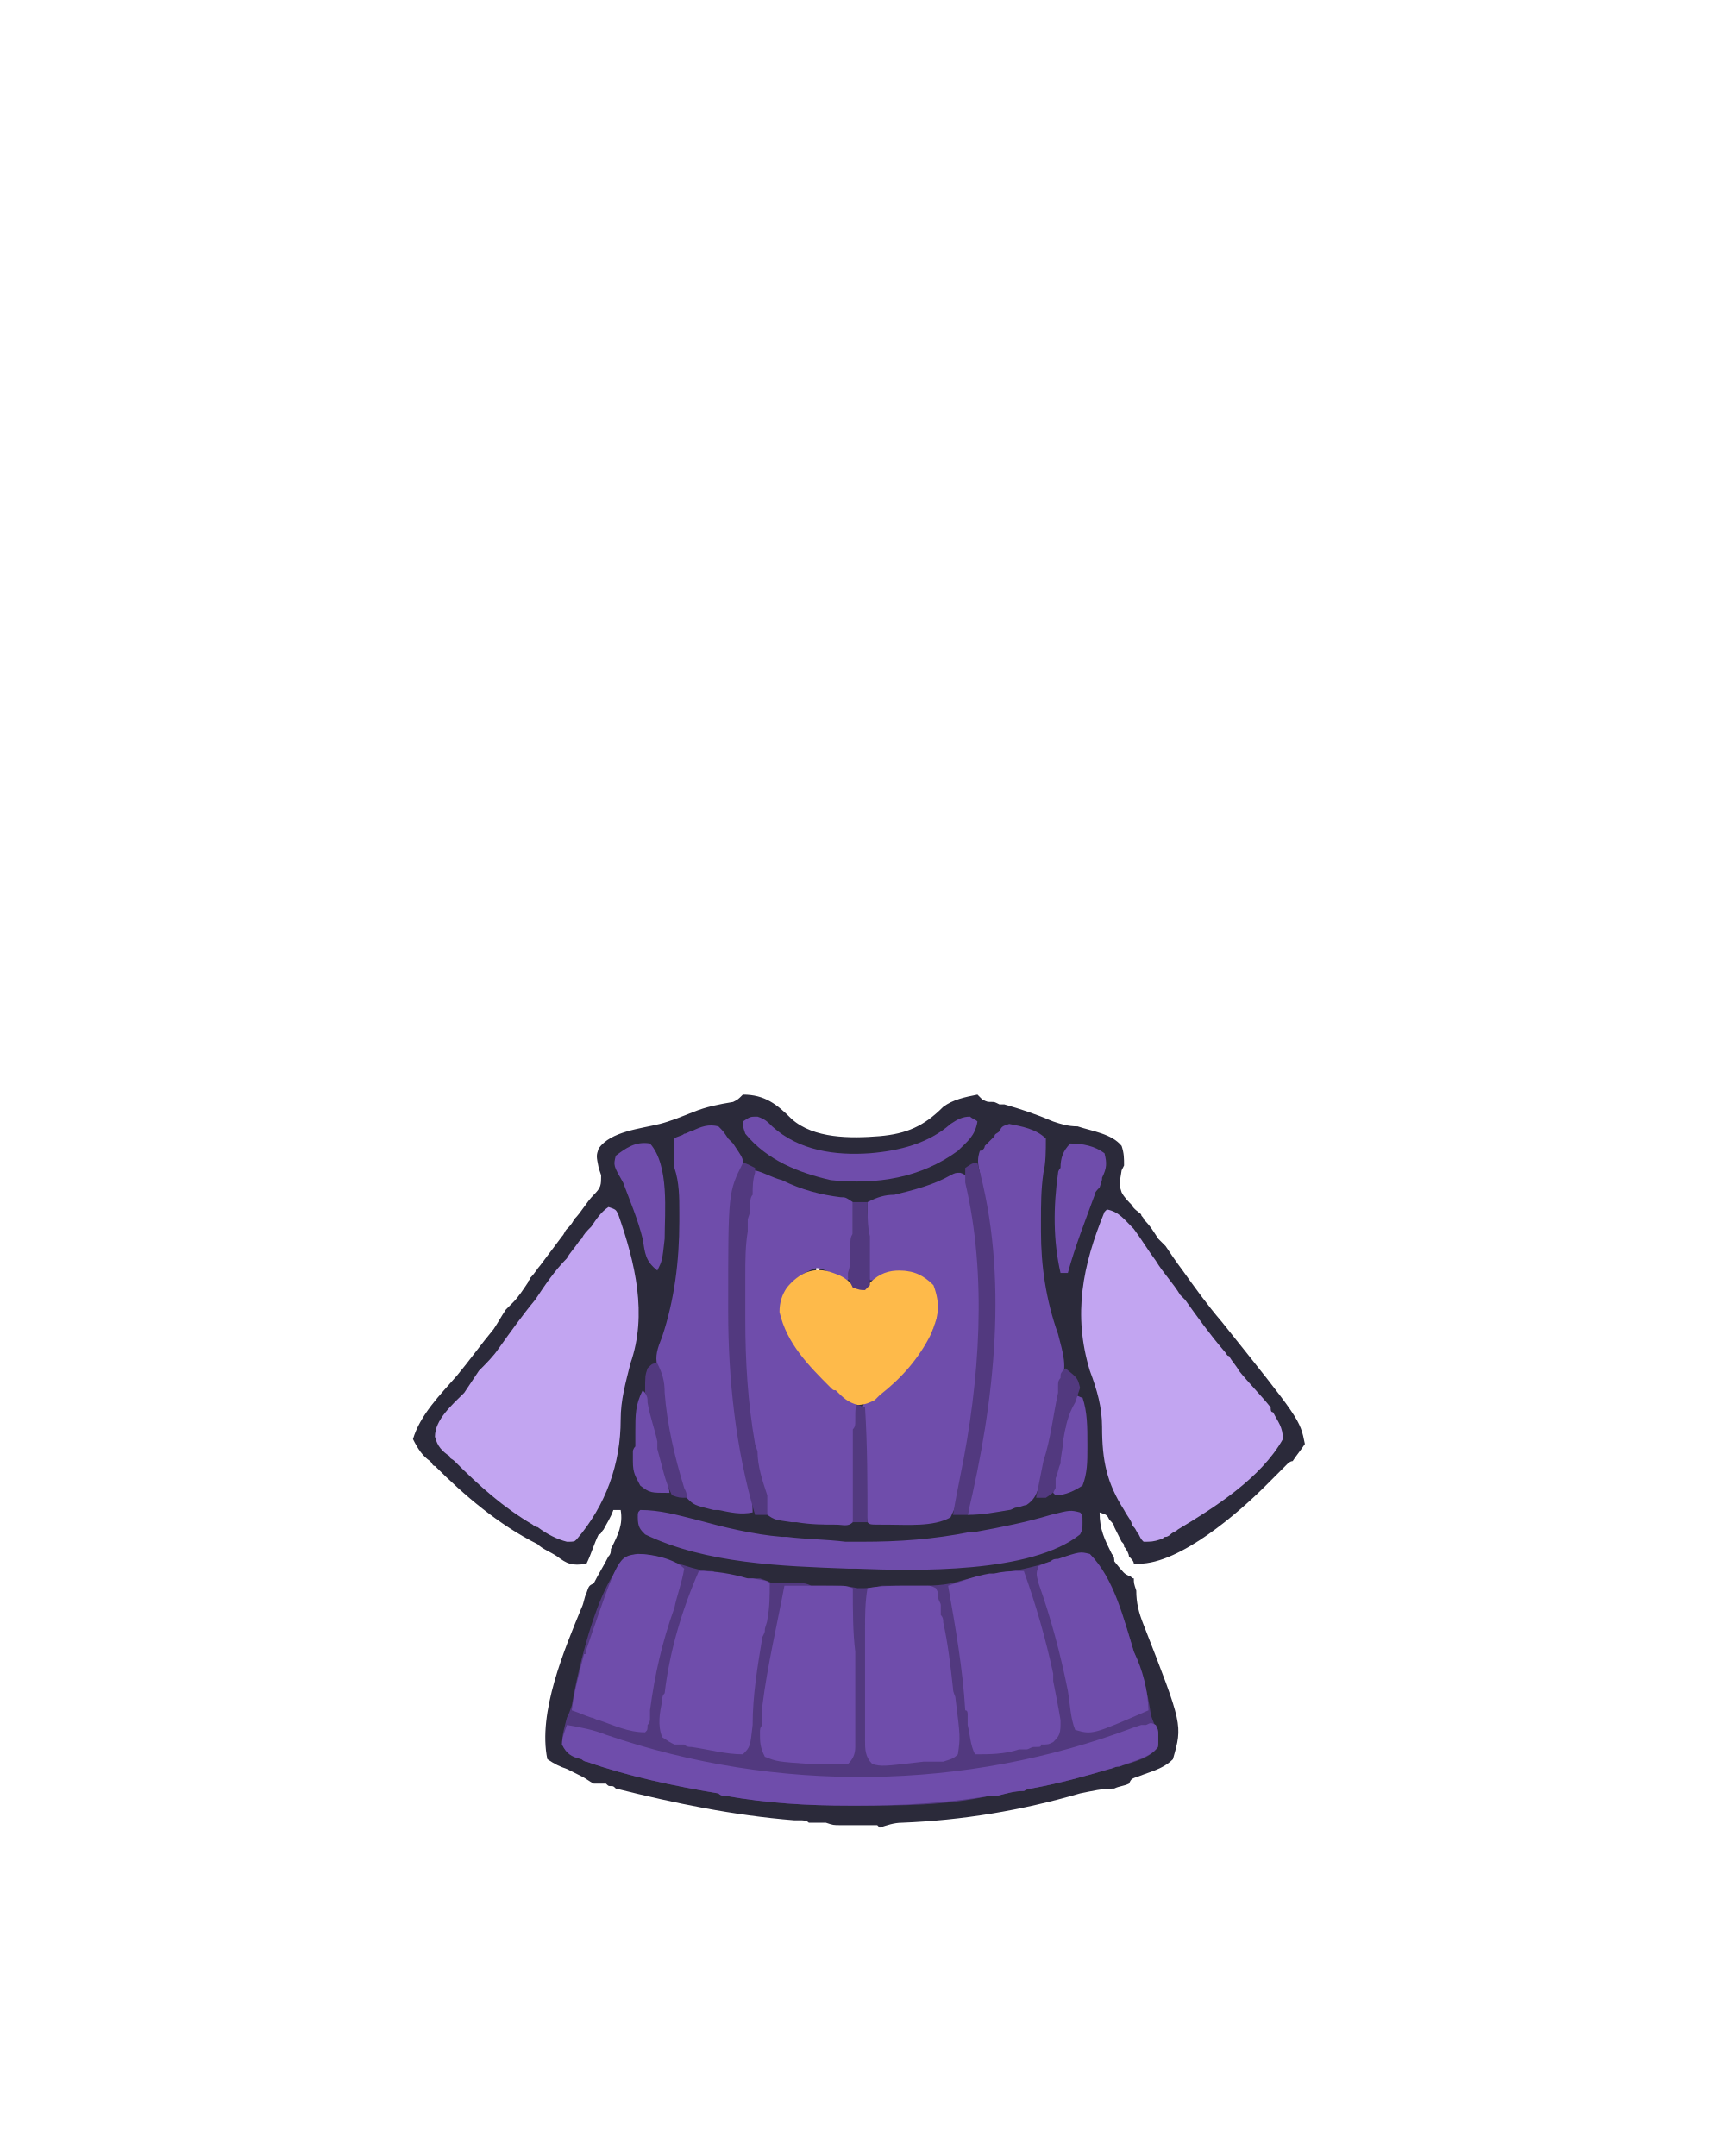
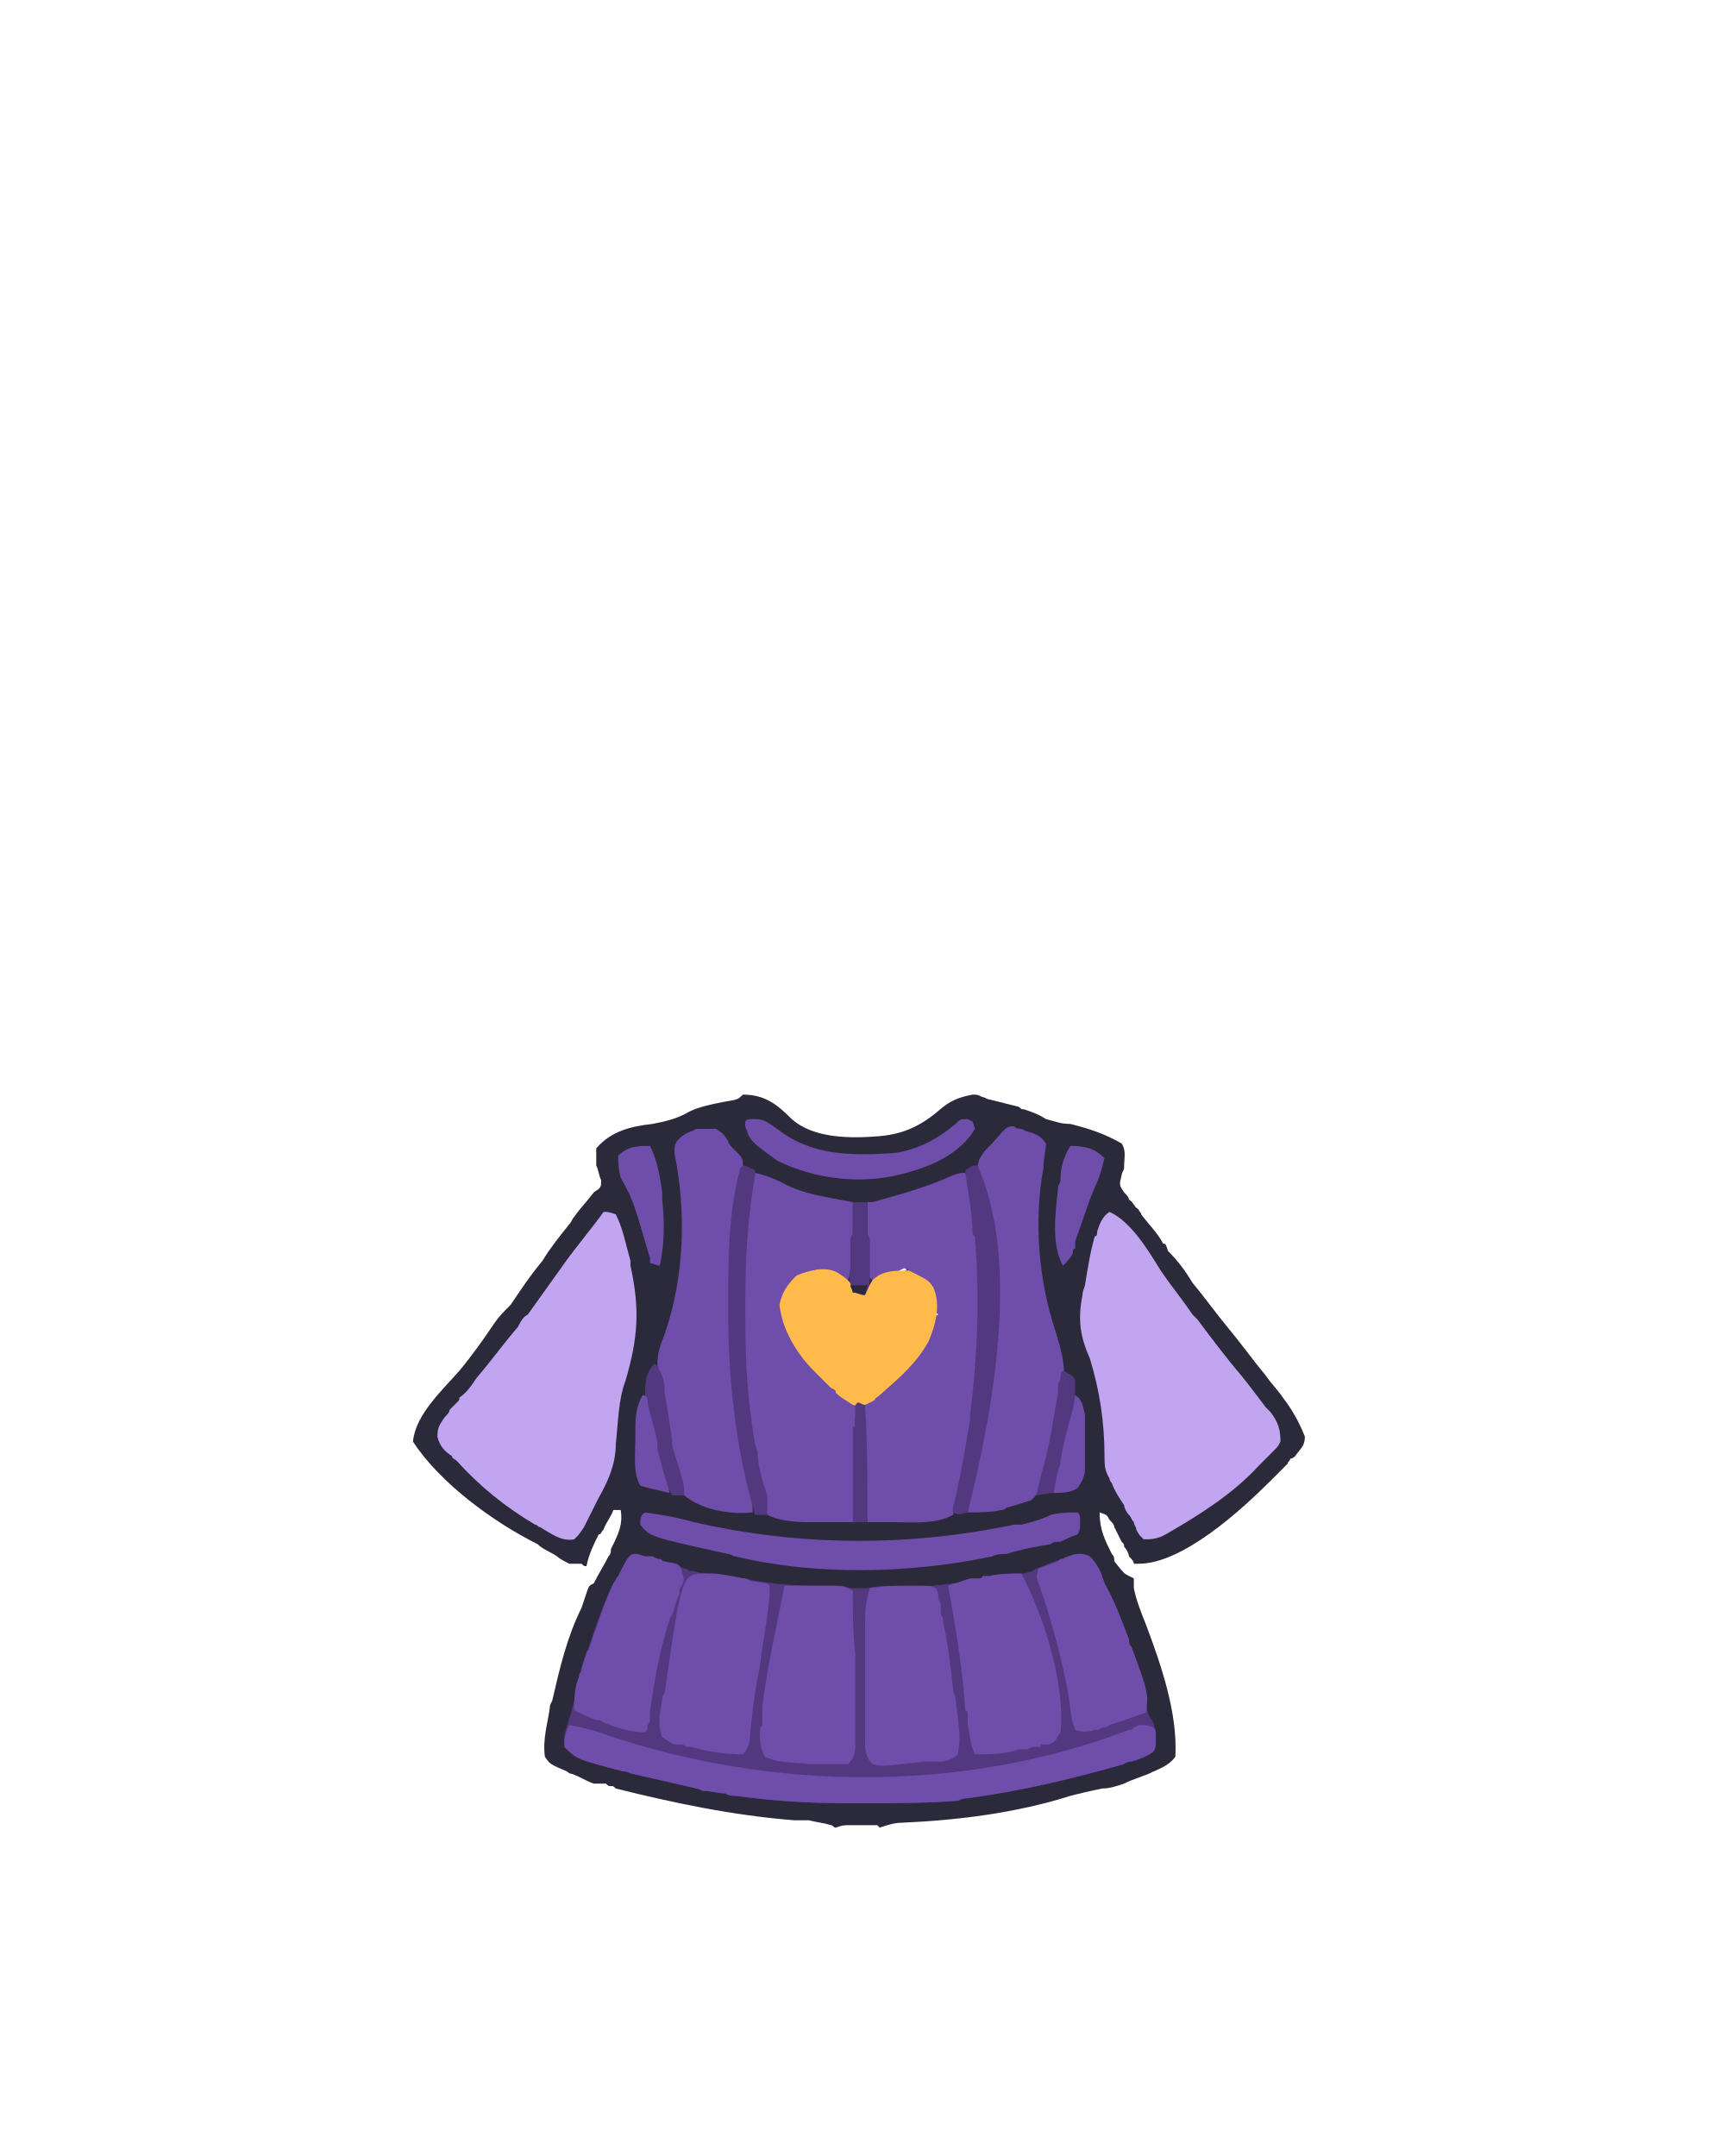
<svg xmlns="http://www.w3.org/2000/svg" viewBox="0 0 705.9 882.4">
-   <path fill="#2b2a3a" d="M304 448c9 0 14 4 20 10 9 8 24 8 36 7 11-1 18-4 26-12 4-3 9-4 14-5l2 2c2 1 2 1 4 1 1 0 1 0 3 1h2c7 2 13 4 20 7 3 1 6 2 10 2 6 2 14 3 18 8 1 3 1 5 1 8l-1 2c-1 6-1 6 0 9 1 2 3 4 4 5 1 2 3 3 4 4 0 1 1 1 1 2 3 3 4 5 6 8l3 3c2 3 4 6 7 10 5 7 10 14 16 21 32 40 32 40 34 50-2 3-3 4-5 7-1 0-2 1-2 1l-3 3-6 6c-11 11-35 32-52 32h-2c0-1-1-2-2-3 0-1-1-3-2-4 0-1 0-1-1-2l-3-6c0-1-1-2-2-3-1-2-1-2-4-3 0 7 2 11 5 17 1 1 1 2 1 3 4 5 4 5 6 6 1 0 1 1 2 1 0 2 0 2 1 5 0 5 1 9 3 14 16 41 16 41 12 55-4 4-9 5-14 7-3 1-3 1-4 3-2 1-4 1-6 2-5 0-9 1-14 2-24 7-48 11-73 12-3 0-6 1-9 2l-1-1h-15c-3 0-3 0-6-1h-7c-1-1-2-1-4-1h-2c-25-2-49-7-73-13-1-1-1-1-2-1s-1 0-2-1h-5c-2-1-3-2-5-3l-6-3c-3-1-5-2-8-4-4-19 7-45 14-62 1-2 1-4 2-6 1-3 1-3 3-4 2-4 4-7 6-11 1-1 1-2 1-3 3-6 5-10 4-16h-3c-1 3-3 6-4 8-1 1-1 2-2 2-2 4-3 8-5 12-6 1-8 0-12-3-3-2-6-3-8-5-16-8-30-20-42-32-1 0-1-1-2-2-3-2-5-5-7-9 3-10 11-18 18-26 5-6 10-13 15-19 2-3 3-5 5-8l3-3c2-2 4-5 6-8 0-1 1-1 1-2 2-2 3-4 4-5l9-12c1-1 1-2 2-3s2-2 3-4c3-3 5-7 8-10s3-4 3-8l-1-3c-1-5-1-5 0-8 5-7 17-8 25-10 4-1 9-3 14-5s10-3 16-4c2-1 2-1 4-3m30 70v3l2-2c-1 0-1-1-2-1m34 0v3c1 0 2-1 3-1 0-1-1-1-1-2zm15 19v3l2-2c-1 0-1-1-2-1" />
-   <path fill="#52397f" d="M261 636c7 0 13 3 20 5 3 1 7 2 10 2 1 0 1 0 2 1 2 0 4 0 6 1 2 0 4 0 6 1h6c3 1 3 1 5 2h12c1 0 2 0 4 1 14 0 14 0 19 1 4 0 6 0 10-1h14c6 0 12 0 18-2 7-2 14-3 21-4s13-3 20-5c4-2 8-2 12-2 9 12 14 26 18 40a106 106 0 0 1 7 26c1 3 2 5 3 7v6c-4 5-10 6-16 8-2 0-3 1-4 1-10 3-21 6-32 8-1 0-1 0-3 1-4 0-7 1-11 2h-3c-18 4-36 4-54 4h-3c-18 0-34-1-51-4-1 0-2 0-3-1-18-3-37-7-54-13-1 0-2-1-2-1-4-1-6-2-8-6 0-4 1-7 2-11 1-2 1-2 2-5 2-12 12-60 27-62" />
-   <path fill="#c2a5f1" d="M249 494c3 1 3 1 4 3 7 20 12 41 5 61-2 8-4 15-4 23 0 18-6 35-18 49-1 1-1 1-4 1q-6-1.5-12-6c-1 0-2-1-2-1-12-7-22-16-32-26-1-1-2-1-2-2-3-2-5-4-6-8 0-7 7-13 12-18l6-9c3-3 6-6 8-9 5-7 10-14 15-20 4-6 8-12 13-17 1-2 3-4 5-7l1-1c1-2 2-3 4-5 2-3 4-6 7-8m204 1c5 1 7 4 11 8 3 4 6 9 9 13 3 5 7 9 10 14l2 2c5 7 10 14 16 21 1 1 1 2 2 2 1 2 3 4 4 6 4 5 9 10 13 15 0 1 0 2 1 2 2 4 4 6 4 11-9 16-28 28-43 37-1 1-2 1-3 2 0 0-1 1-2 1s-1 1-2 1c-3 1-4 1-7 1-1-1-1-1-2-3-1-1-1-2-2-3 0 0-1-1-1-2-1-2-2-3-3-5-7-11-9-20-9-34 0-8-2-15-5-23-7-23-3-43 6-65z" />
-   <path fill="#6f4dab" d="M393 480c3 1 3 2 4 5 1 5 2 11 2 16v3c4 35 6 84-10 117-7 4-18 3-26 3h-2c-5 0-5 0-6-1-1-6-1-12-1-19 0-4 0-8-1-13-1-14-1-14 2-19 2-2 5-3 8-5 7-5 12-11 16-18 1-1 1-2 2-3 2-5 3-8 2-14-2-5-4-8-9-11-3-1-6-1-9 0-1 0-2 1-3 1-4 2-4 2-6 2-2-4-1-10-1-15v-17c4-2 7-3 11-3 8-2 16-4 23-8 2-1 2-1 4-1m-84-1c4 1 7 3 11 4 8 4 16 6 24 7 2 0 2 0 5 2v17c0 10 0 10-2 15-1 0-1 0-2-1-1 0-2-1-3-1s-1-1-2-1c-2-1-4-2-6-2-6 2-10 5-13 11-2 7 1 14 5 20 5 9 11 15 20 20 3 2 5 4 5 7 1 6 0 12-1 17v12c0 6 0 11-1 17-2 2-4 1-7 1-5 0-10 0-16-1h-2c-7-1-7-1-10-3l-2-6v-3c-1-2-1-3-1-4 0-2-1-3-1-4-4-23-6-45-6-68v-3c0-41 0-41 5-53" />
-   <path fill="#6f4dab" d="M413 460c5 1 11 2 15 6 0 5 0 10-1 14-1 7-1 13-1 20v4c0 14 2 28 7 42 2 8 4 13 1 21-1 4-1 8-2 11-1 10-3 19-6 28 0 1 0 2-1 3-1 3-2 5-5 7-1 0-3 1-4 1s-2 1-3 1c-6 1-11 2-17 2 1-6 1-13 3-19 8-40 9-81 2-121-1-4-1-6 0-9 1 0 2-1 2-2l2-2 2-2c0-1 1-1 2-2 1-2 1-2 4-3m-119 1c2 2 2 2 4 5l2 2c4 6 4 6 4 8s-1 3-1 4c-1 4-1 8-1 12-1 1-1 2-1 3-1 13-2 26-2 39v3c0 22 3 44 7 66 1 5 2 11 2 16-5 1-9 0-14-1h-2c-8-2-8-2-11-5-1-3-2-5-3-8 0-1 0-1-1-3-3-12-6-25-7-38 0-2 0-2-1-5-1-4 0-7 2-12 5-15 7-31 7-47v-4c0-6 0-12-2-18v-12c1-1 3-1 4-2 1 0 2-1 3-1 4-2 7-3 11-2m179 245c1 2 1 2 1 4v3c0 2 0 2-2 4-4 3-9 4-14 6-2 0-3 1-4 1-10 3-21 6-32 8-1 0-1 0-3 1-4 0-7 1-11 2h-3c-18 3-36 4-54 4h-3c-18 0-34-1-51-4-1 0-2 0-3-1-18-3-37-7-54-13-1 0-2-1-2-1-4-1-6-2-8-6 0-3 1-5 2-8 6 1 11 2 16 4 70 24 147 23 216-3l3-1h2c2-1 2-1 4 0" />
-   <path fill="#6f4dab" d="M419 643q7.5 21 12 42v3c1 5 2 10 3 16v2c0 4-1 5-3 7-2 1-2 1-5 1 0 1 0 1-3 1-1 0-2 1-3 1h-3c-6 2-12 2-18 2-2-4-2-8-3-12v-4c0-1 0-2-1-2-1-17-4-34-7-51 6-2 11-4 17-5h2c4-1 8-1 12-1" />
-   <path fill="#feba4a" d="M341 521c3 1 5 2 8 5l1 1c3 0 4 0 6-2 4-4 8-5 12-5 6 0 10 2 14 6 3 8 2 13-1 20-5 10-12 18-21 25l-2 2c-2 1-4 2-7 2-4-1-6-3-9-6-1 0-1 0-2-1-9-9-18-18-21-31 0-4 1-7 3-10 5-6 11-9 19-6" />
-   <path fill="#6f4dab" d="M286 643c7 0 13 1 20 3h2c6 1 6 1 7 2 0 5 0 10-1 15 0 1-1 3-1 4s0 1-1 3c-2 12-4 24-4 36-1 9-1 9-4 12-7 0-14-2-21-3-1 0-2 0-3-1h-4c-2-1-2-1-5-3-2-5-1-10 0-15 0-1 0-2 1-3 2-17 7-34 14-50m85 6h8c2 0 2 0 4 1 1 2 1 2 1 4 0 1 1 2 1 3v4c1 1 1 2 1 3 2 9 3 18 4 27 0 2 1 3 1 4 2 16 2 16 1 23-2 2-3 2-6 3h-8c-17 2-17 2-21 1-3-3-3-6-3-10v-45c0-6 0-11 1-17 5-1 11-1 16-1m-50 0h22c3 0 3 0 6 1 0 9 0 18 1 26v39c0 3-1 5-3 7h-15c-14-1-14-1-19-3-2-4-2-6-2-10 0-1 0-2 1-3v-8c2-16 6-33 9-49m125-13c10 10 14 27 18 40a59 59 0 0 1 6 24c-23 10-23 10-30 8-2-5-2-10-3-16-3-15-7-30-12-44-1-4-1-4 0-7 2-1 2-1 5-2 1-1 2-1 3-1 9-3 9-3 13-2m-185 0c6 0 15 2 19 6-1 6-3 11-4 16-5 14-8 27-10 42v3c0 1 0 2-1 3 0 2 0 2-1 3-7 0-13-3-19-5-1 0-2-1-3-1-3-1-5-2-8-3 1-8 3-15 5-23 1 0 1 0 1-2 13-38 13-38 21-39m1-18c8 0 15 2 23 4 11 3 23 6 35 7h2c8 1 16 1 24 2h7c15 0 29-1 44-4h2c11-2 21-4 31-7 8-2 8-2 12-1 1 1 1 1 1 4s0 3-1 5c-20 16-67 15-92 14h-3c-27-1-58-2-83-14-2-2-3-3-3-7 0-2 0-2 1-3m48-161c3 1 4 2 6 4 11 10 26 12 40 11 12-1 24-4 33-12 3-2 5-3 8-3 1 1 2 1 3 2-1 6-4 8-8 12-15 11-33 14-52 12-13-3-26-8-35-19-1-3-1-3-1-5 3-2 3-2 6-2" />
-   <path fill="#52397f" d="M400 476c13 46 7 98-4 144h-6c1-6 2-11 3-16 8-39 11-82 2-120v-6c3-2 3-2 5-2m-96 0c1 0 1 0 5 2v2c-1 3-1 6-1 9-1 1-1 3-1 4v3l-1 3v5c-1 6-1 12-1 18v18c0 17 1 34 4 51l1 3c0 6 2 12 4 18v8h-5c-8-27-11-56-11-83v-3c0-46 0-46 6-58" />
-   <path fill="#6f4dab" d="M438 468c5 0 10 1 14 4 1 4 1 6-1 10 0 1 0 1-1 4-1 1-2 2-2 3-4 11-8 21-11 32h-3c-3-13-3-27-1-41 0-1 1-2 1-2 0-4 1-7 4-10m-172 0c8 9 6 28 6 39-1 9-1 9-3 13-5-4-5-7-6-13-2-8-5-15-8-23-4-7-4-7-3-11 4-3 8-6 14-5m174 103c1 0 2 1 3 1 2 6 2 12 2 19v2c0 5 0 10-2 15-3 2-7 4-11 4l-1-1c1-8 2-16 4-23 0-2 1-3 1-4v-4c1 0 1 0 1-3 1-3 1-3 3-6m-177-2c3 3 4 5 5 9v4l1 4c0 1 1 2 1 3 1 7 3 15 4 22-8 0-8 0-12-3-2-4-3-5-3-10v-4s0-1 1-2v-6c0-7 0-11 3-17" />
-   <path fill="#52397f" d="M269 558c2 4 3 7 3 12 1 13 4 26 8 39 1 2 1 2 1 4-3 0-3 0-6-1-3-6-4-12-6-19v-3c-1-5-3-10-4-16 0-2 0-2-1-4 0-7 0-7 1-10 2-2 2-2 4-2m167 2c5 4 5 4 6 8l-2 6c-3 5-4 10-5 16 0 3-1 6-1 9-1 2-1 4-2 6v4c-1 2-1 2-4 4h-4l3-15c3-9 4-19 6-28v-3c0-1 0-2 1-3 0-2 0-2 2-4m-87-68h6c0 5 0 10 1 14v20l-2 2c-2 0-2 0-5-1l-2-4v-2c1-3 1-5 1-8v-4c0-1 0-3 1-4zm2 83c1 0 2 1 3 1 1 16 1 31 1 47h-6v-38c1-1 1-2 1-3 0-6 0-6 1-7" />
+   <path fill="#2b2a3a" d="M304 448c9 0 14 4 20 10 9 8 24 8 36 7 11-1 18-5 26-12 4-3 7-4 12-5 2 0 2 0 4 1 1 0 2 1 3 1l12 3c1 1 1 1 2 1 3 1 6 2 9 4 4 1 6 2 10 2 8 2 14 4 21 8 2 3 1 6 1 10 0 1-1 2-1 3-1 4-1 4 1 7 1 1 2 2 2 3 2 1 2 3 4 4 0 1 1 1 1 2 3 4 7 8 9 12 1 0 1 0 2 3 4 4 7 8 10 13 5 6 10 13 15 19s10 13 15 19c2 3 5 6 7 9a64 64 0 0 1 9 16c0 4-2 5-4 8 0 0-1 1-2 1 0 1-1 1-1 2l-3 3-4 4c-12 12-36 34-54 34h-2c0-1-1-2-2-3 0-1-1-3-2-4 0-1 0-1-1-2l-3-6c0-1-1-2-2-3-1-2-1-2-4-3 0 7 2 11 5 17 1 1 1 2 1 3 4 5 4 5 6 6l2 1v4c1 5 3 10 5 15 6 16 13 36 12 54-3 4-7 5-11 7-8 3-8 3-10 4-3 1-6 2-9 2-5 1-9 2-13 3-22 7-46 10-69 11-3 0-6 1-9 2l-1-1h-11c-3 0-3 0-6 1-1 0-1-1-2-1-3-1-5-1-9-2h-6c-25-2-49-7-73-13-1-1-1-1-2-1s-1 0-2-1h-5c-3-1-6-3-9-4-1 0-2-1-2-1-7-3-7-3-9-6-1-7 1-13 2-20 0-1 0-1 1-3 3-13 6-26 12-38l2-6c1-3 1-3 3-4 2-4 4-7 6-11 1-1 1-2 1-3 3-6 5-10 4-16h-3c-1 3-3 5-4 8-1 1-1 2-2 2-2 4-4 8-5 13-1 0-1 0-2-1h-5c-2-1-4-2-5-3-3-2-6-3-8-5-18-9-40-25-51-42 1-11 12-21 19-29 5-6 10-13 14-19 2-3 4-5 7-8 4-6 8-12 13-18 3-5 7-10 11-15 1-1 1-2 2-3 2-3 5-6 8-10 3-2 3-2 3-5-1-2-1-4-2-6v-7c6-7 14-9 23-10 5-1 10-2 15-5 4-2 9-3 14-4 6-1 6-1 8-3m30 70v3l2-2c-1 0-1-1-2-1m34 0v3c1 0 2-1 3-1 0-1-1-1-1-2zm15 19v3l2-2c-1 0-1-1-2-1" />
+   <path fill="#52397f" d="M264 637h3c4 2 9 3 13 5 1 0 1 0 2 1h2c2 1 5 1 8 1s5 1 8 1c12 3 23 4 35 4h7c3 0 3 0 6 1h7c4-1 9-1 13-1 12 1 23-1 34-3 10-2 10-2 14-2 3 0 5 0 8-2 3-1 7-3 11-4 1-1 2-1 3-1 3-1 5-1 8 0 2 2 4 5 5 8l1 3c4 7 7 15 10 23 0 1 0 2 1 3 6 16 6 16 6 24 1 4 1 4 3 7 1 4 1 6 1 10-2 4-7 5-10 6-1 0-1 0-3 1-21 6-42 11-64 14-1 0-2 0-4 1-12 1-24 1-37 1h-10c-15 0-29-1-44-3-1 0-3 0-4-1-3 0-6-1-9-1l-3-1-26-6c-1 0-2-1-4-1-19-5-19-5-24-10-1-4 1-8 2-12 1-2 1-4 2-7 1-7 3-14 5-20 1-1 1-2 1-2 3-9 6-18 10-26 1-1 1-2 2-3 5-10 5-10 11-8" />
+   <path fill="#c2a5f1" d="M247 496c2 0 2 0 5 1 3 6 4 12 6 19v2c4 18 3 30-2 47-3 8-3 17-4 26 0 8-3 15-7 22l-6 12c-2 3-2 3-4 5-5 1-9-2-14-5-1 0-1-1-2-1-12-7-23-16-32-26-1-1-2-1-2-2-3-2-5-4-6-8 0-4 1-5 3-8 1-1 2-2 2-3l3-3c1-1 1-1 1-2 3-2 5-5 7-8 6-7 11-14 17-21 1-2 2-4 4-5l15-21c5-7 11-14 16-21m207 0c9 4 16 16 21 24 4 6 9 12 13 18l2 2c6 8 12 16 18 23 4 5 7 9 10 13l2 2c3 4 4 7 4 12-1 2-1 2-3 4l-2 2-2 2-2 2c-10 11-24 20-38 28l-2 1c-3 1-4 1-7 1-2-2-2-2-3-4 0-1-1-2-1-3-1-1-1-2-2-3s-2-3-2-4c-2-3-4-6-5-9-1-1-1-2-1-2-2-3-2-6-2-9 0-14-2-27-6-40-4-9-5-16-3-26 0-1 0-1 1-4 1-6 2-13 4-20 1 0 1-1 1-2 1-3 2-6 5-8" />
+   <path fill="#6f4dab" d="M395 480c3 7 3 14 4 21v3c4 37 3 80-9 116-7 4-17 3-24 3h-11c-1-9-1-17-2-26v-5c-1-15-1-15 3-20 3-3 7-6 10-8 8-6 13-13 15-23 1-1 1-1 1-2l2-1-1-1c0-2-1-3-1-5-1-4-1-6-5-9l-2-1c-1-1-1-1-5-3l-4 2c-2 1-3 1-5 2h-2c-1 1-1 1-2 1-2-2-2-2-2-5v-27h2c11-3 22-6 33-11 3-1 3-1 5-1m-86 0c4 1 7 2 11 4 9 5 19 6 29 8v24c0 3-1 5-2 8-1 0-1-1-2-1-10-4-10-4-14-2-5 2-8 4-10 9-2 8 2 15 6 22 6 9 14 16 22 22 2 2 1 4 1 7v26c0 5 0 11-1 16h-15c-7 0-14 0-20-3-1-2-1-2-1-6-1-1-1-2-1-3 0-2-1-3-1-4v-2c-5-23-7-46-7-70v-3c0-43 0-43 5-52" />
+   <path fill="#6f4dab" d="M415 461c1 1 2 1 3 1l2 1c4 1 6 2 8 5 0 3-1 6-1 10-4 22-2 46 5 67 3 10 5 17 2 28-1 3-2 6-2 10-5 26-5 26-10 31-3 1-6 2-10 3 0 0-1 1-2 1-5 1-9 1-14 1 1-5 1-10 2-16 9-40 11-83 2-124 0-4 1-5 3-8l2-2 1-1c6-7 6-7 9-7m-122 1c3 2 3 2 5 5 0 1 1 2 2 3 4 4 4 4 4 7v2c0 1-1 2-1 3v2c-6 40-5 80 3 119 1 5 2 11 2 16-9 1-21-1-28-7l-2-6c0-1 0-2-1-3 0-1 0-3-1-4 0-1 0-2-1-3-2-11-4-21-5-31 0-3 0-3-1-6 0-5 1-8 3-13 8-23 9-50 4-74 0-3 0-3 1-5 2-2 3-3 6-4l2-1zm-60 244c5 1 10 2 15 4 68 23 146 24 214-2 1 0 1 0 2-1l2-1c2 0 4 0 6 1 1 1 1 1 1 4 0 4 0 4-1 6-3 2-6 3-9 4-1 0-2 0-3 1-21 6-42 11-64 14-1 0-2 0-4 1-12 1-24 1-36 1h-11c-15 0-29-1-44-3-1 0-3 0-4-1-3 0-6-1-9-1-1 0-2-1-3-1l-26-6c-1 0-2-1-4-1-19-5-19-5-24-10 0-4 0-5 2-9" />
+   <path fill="#6f4dab" d="M418 644c9 17 18 45 16 65-2 3-2 4-5 5h-3c0 1 0 1-3 1-1 0-2 1-3 1h-3c-6 2-12 2-18 2-2-4-2-8-3-12v-4c0-1 0-2-1-2-1-17-4-34-7-51l9-3h3c1 0 2 0 2-1h3c4-1 9-1 13-1m-45 5h2c6 0 6 0 8 1 1 2 1 2 1 4 0 1 1 2 1 3v4c1 1 1 2 1 3 2 9 3 18 4 27 0 2 1 3 1 4 2 16 2 16 1 23-2 2-3 2-6 3h-8c-17 2-17 2-21 1-3-3-3-6-3-10v-45c0-6 0-11 2-17 6-1 11-1 17-1m-52 0h21c3 0 5 1 7 2 0 9 0 17 1 26v38c0 3-1 5-3 7h-15c-14-1-14-1-19-3-2-4-2-6-2-10 0-1 0-2 1-3v-8c2-16 6-33 9-49m-32-5c6 0 10 1 15 2 1 0 2 0 3 1 7 1 7 1 8 2 0 11-3 22-4 33-2 9-3 18-4 27q0 6-3 9-10.5 0-21-3h-2c-1-1-2-1-3-1h-2c-2-1-2-1-5-3-2-5-1-10 0-15 0-1 0-2 1-3 7-49 7-49 17-49" />
+   <path fill="#feba4a" d="M343 521c3 2 6 4 7 8h4c1-2 2-3 3-5 4-4 9-4 15-4 8 4 8 4 10 7 3 7 1 15-2 22-5 9-12 15-20 22-1 1-2 1-2 2-4 2-5 3-9 2-3-2-5-3-7-5 0-1 0-1-2-2l-5-5-2-2c-7-7-13-17-14-27 1-5 3-8 7-12 5-2 12-4 17-1" />
+   <path fill="#6f4dab" d="M446 637c2 2 4 5 5 8 0 1 1 2 1 3 4 7 7 15 10 23 0 1 0 2 1 3 7 19 7 19 6 27-4 1-8 3-12 4l-3 1c-1 1-2 1-3 1-1 1-2 1-3 1-3 1-5 1-8 0-2-5-2-10-3-16-3-15-7-30-12-44-1-3-1-3 0-6 3-1 5-2 8-3 1-1 1-1 2-1 4-2 7-3 11-1m-182 0h3l2 1c1 0 2 0 2 1 7 1 7 1 8 4s1 4 0 6c-1 1-1 2-1 3s-1 2-1 3c-1 2-1 4-2 6 0 0-1 1-1 2-4 12-6 24-8 37v3c0 1 0 2-1 3 0 2 0 2-1 3-6 0-12-2-17-4-1-1-2-1-3-1-7-3-7-3-9-4 0-5 0-9 2-14 0-1 0-1 1-2 0-2 1-4 2-7 0 0 0-1 1-2 3-9 6-18 10-27 1-1 1-2 2-3 5-10 5-10 11-8m0-18c7 1 13 2 20 4 44 10 88 10 131 1h3c4-1 8-2 12-4 4-1 7-1 11-1 1 1 1 1 1 4s0 3-1 5c-3 1-5 2-7 3-2 0-3 0-4 1-6 1-12 2-18 4-2 0-4 0-6 1-33 7-72 8-105 0-1 0-2-1-3-1-32-7-32-7-36-12 0-2 0-4 2-5m45-161c4 0 6 2 9 4 14 11 30 11 47 10 10-1 19-6 26-12 2-2 2-2 5-2l2 1 1 3c-6 10-17 15-28 18-17 5-37 3-53-5-11-8-11-8-13-14v-2c1-1 1-1 4-1" />
+   <path fill="#52397f" d="M304 477c1 0 1 0 5 2v2c-3 17-4 34-4 51v8c0 17 1 34 4 51l1 3c0 6 2 12 4 18v8h-5c-8-27-11-56-11-83v-3c0-18 0-38 5-56zm96 0c18 40 6 102-4 142-4 1-4 1-6 0v-2c3-12 5-24 7-36v-2c3-24 4-48 2-72 0-1 0-1-1-2 0-9-2-17-3-26 3-2 3-2 5-2" />
+   <path fill="#6f4dab" d="M438 469c6 0 10 1 14 5-1 4-2 8-4 12-3 7-5 14-8 22v3c-1 0-1 1-1 2-1 2-2 3-4 5-5-9-3-22-2-32 0-1 1-2 1-3 0-5 1-9 4-14m-172 0c3 6 4 12 5 19v3c1 9 1 18-1 27-1 0-3-1-4-1v-2c-7-24-7-24-12-33-1-4-1-6-1-9 4-4 8-4 13-4m-3 102c1 0 2 1 3 1 1 2 1 2 2 6v4c1 1 1 2 1 3 0 2 1 3 1 4 1 7 3 15 4 22-9-2-9-2-12-3-3-5-2-13-2-18v-3c0-6 0-11 3-16m177 0c3 2 3 4 4 8v22c0 3-1 5-3 8-3 2-6 2-10 2 1-8 2-16 4-23 0-2 1-3 1-4v-4c1 0 1 0 1-3 1-3 1-3 3-6" />
+   <path fill="#52397f" d="M268 558c3 4 4 7 4 12 1 6 2 12 3 19v2c1 5 3 9 4 14 1 2 1 5 1 7h-5c-3-6-4-12-6-19v-3c-1-5-3-11-4-16 0-2 0-2-1-3 0-5 0-9 4-13m167 3c4 2 4 2 5 4 0 4 0 8-1 12-2 7-4 14-5 21 0 2-1 3-1 4-1 3-1 6-2 9-1 0-1 0-7 1l3-12c3-10 4-20 6-30v-3c0-1 1-2 1-3 0-2 0-2 1-3m-86-69h6v13c1 1 1 3 1 4v10c0 7 0 7-2 11-2 0-3-1-5-1-1-4-2-6-1-10v-10c0-1 0-3 1-4zm2 82c1 0 2 1 3 1 1 16 1 32 1 48h-6v-39c1 0 1 0 1-2v-5c0-2 0-2 1-3" />
+   <path fill="#2b2a3a" d="M348 526h7c0 1-1 3-1 4-2 0-3-1-5-1 0-1-1-2-1-3" />
</svg>
